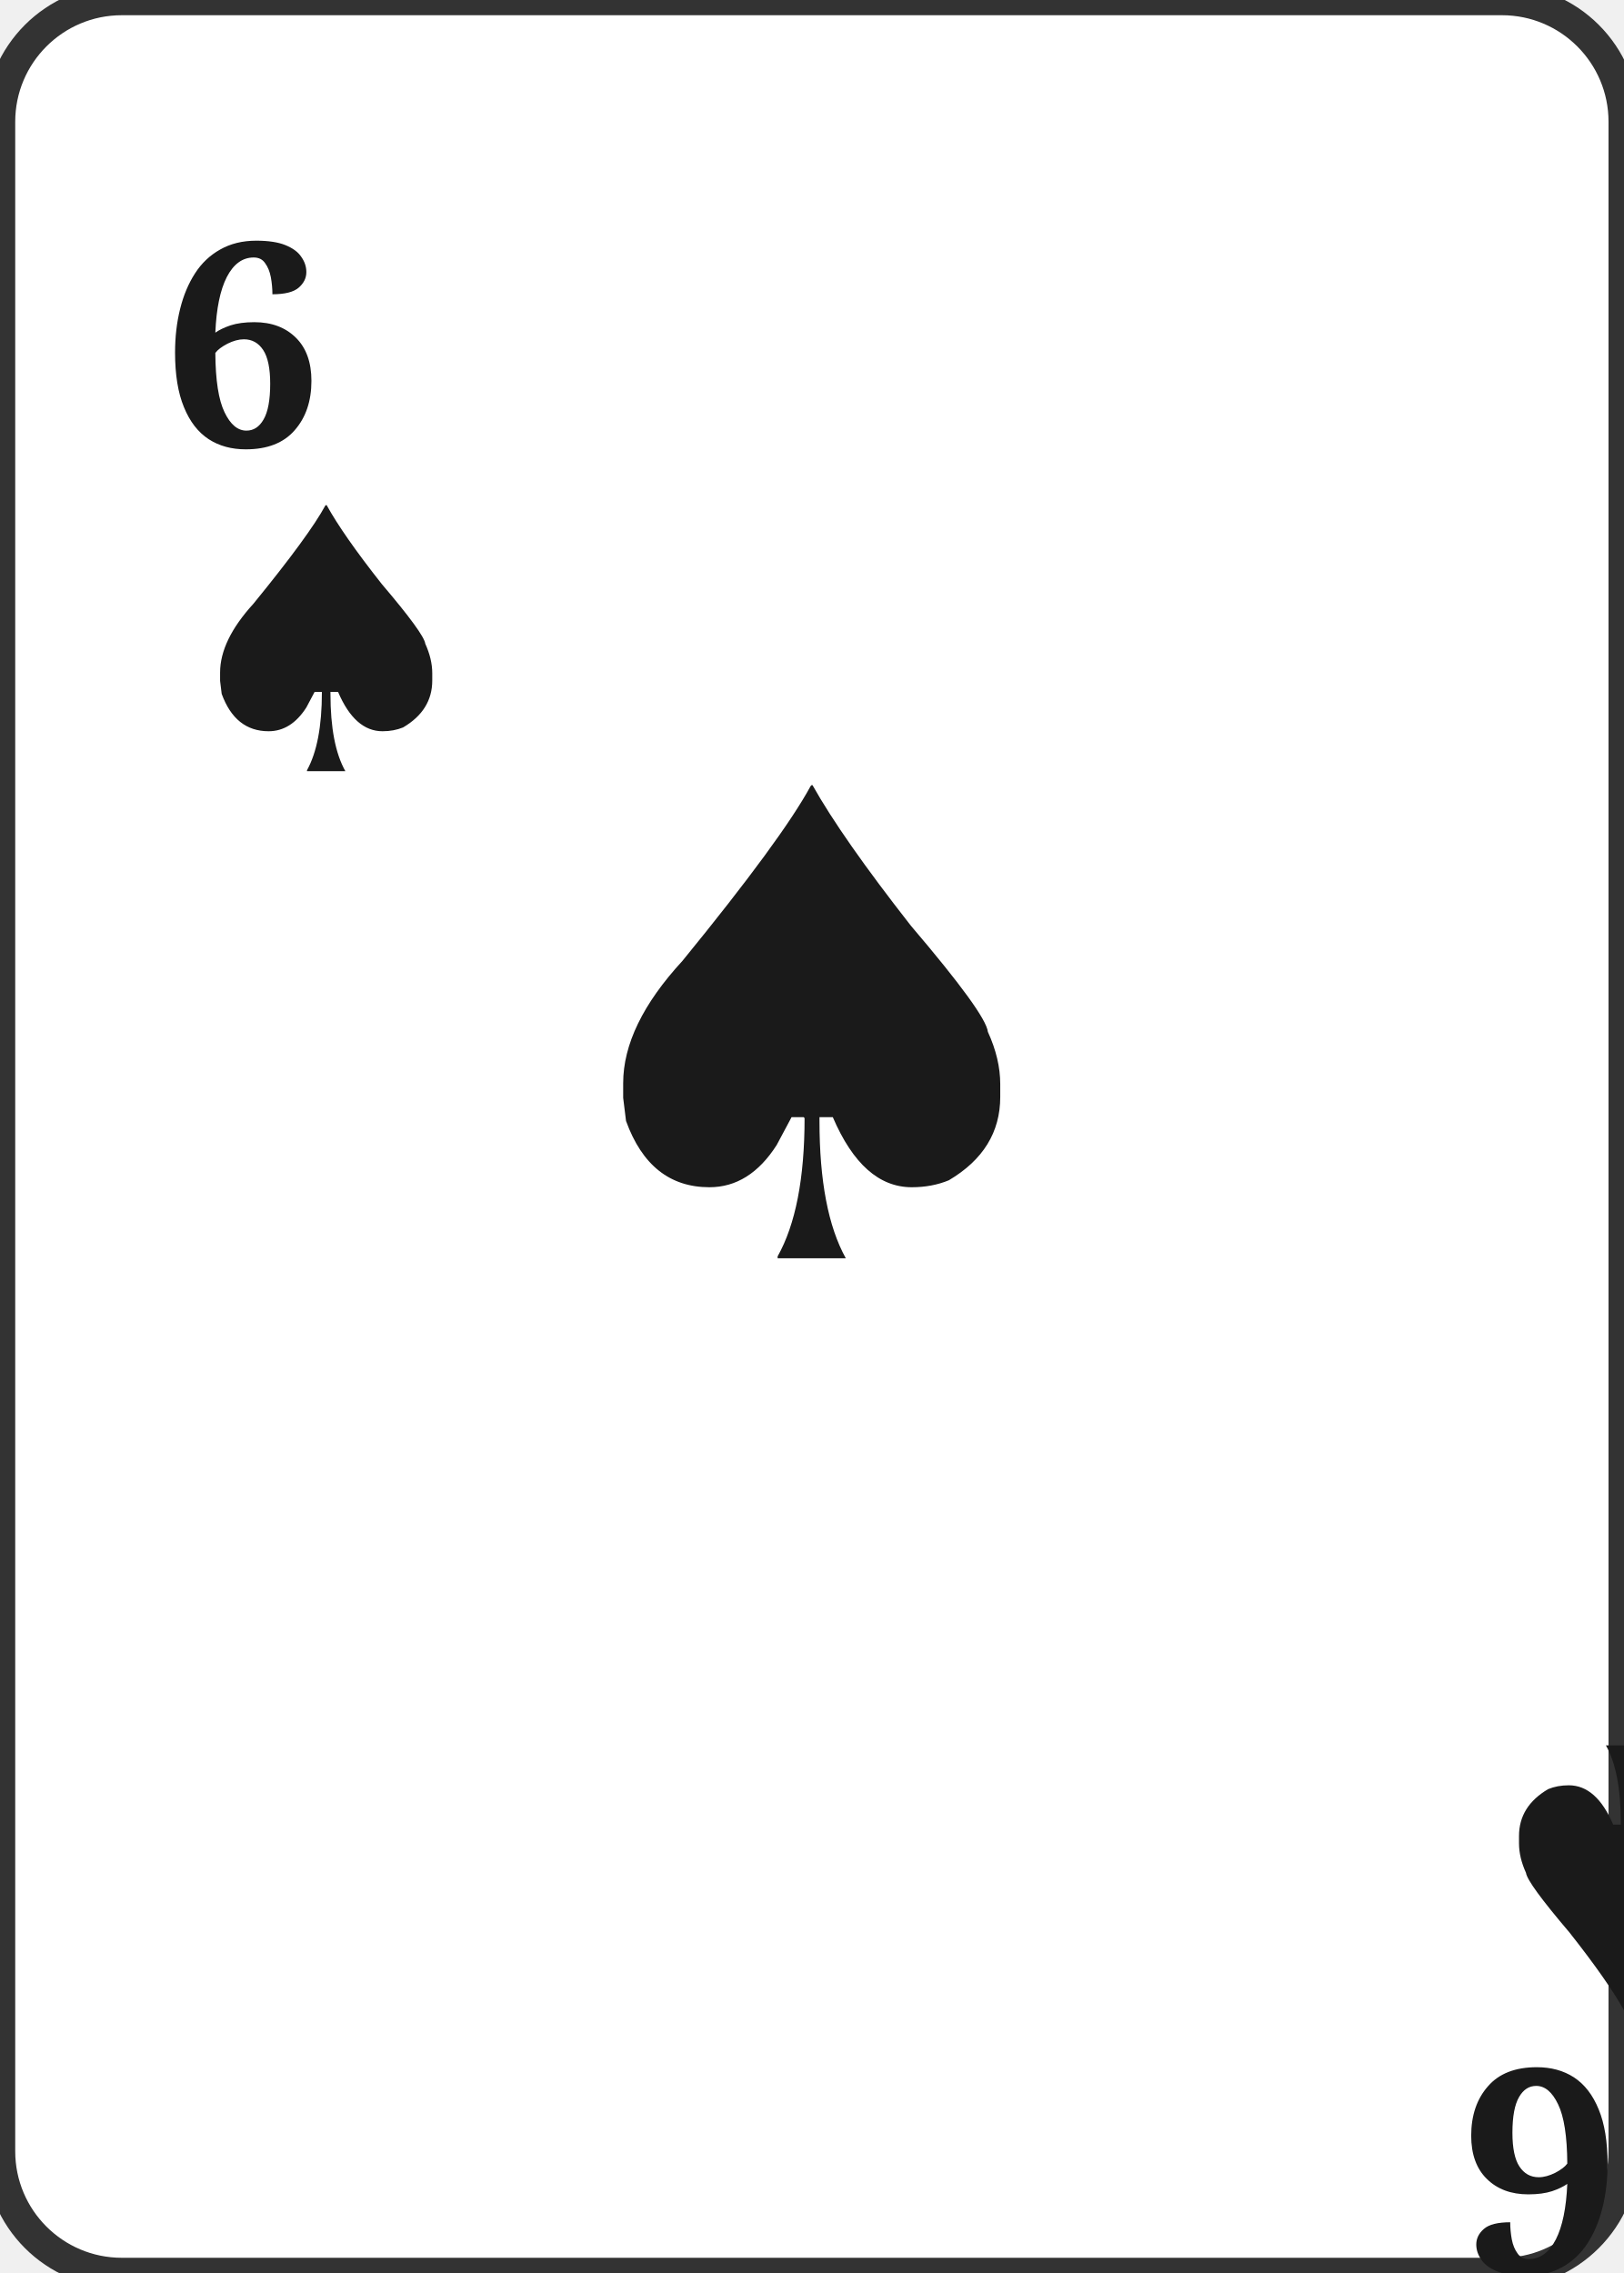
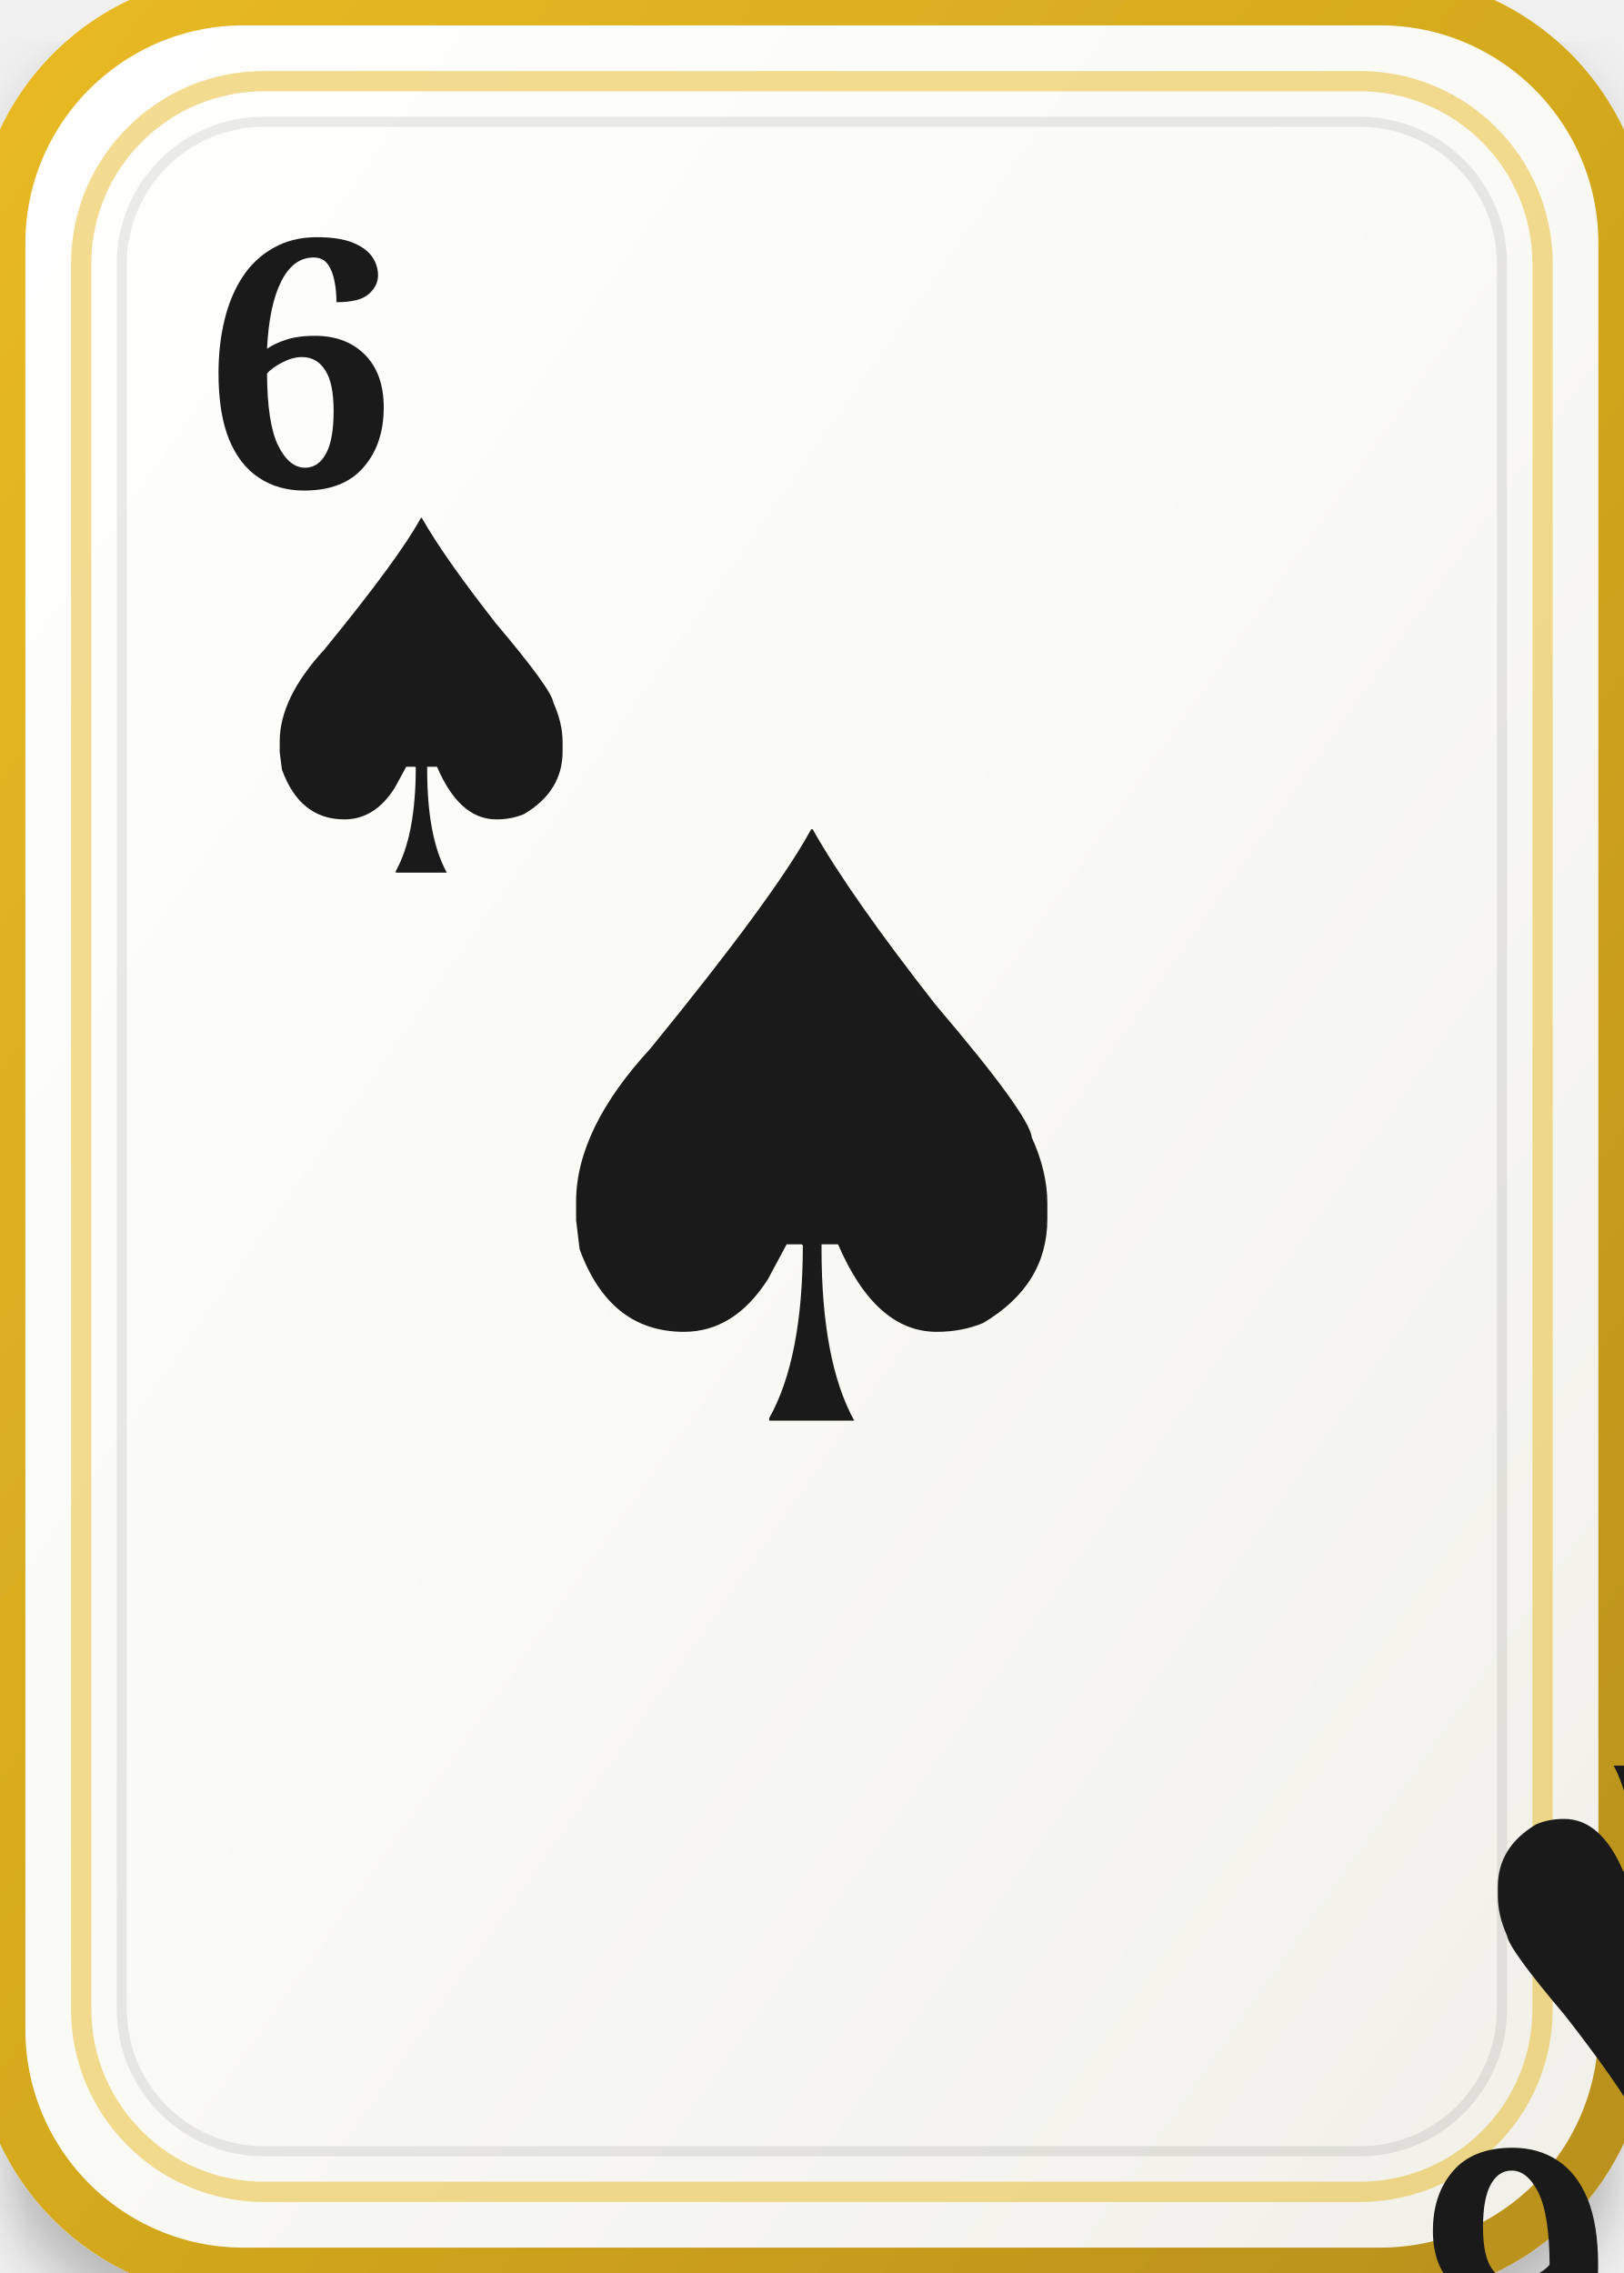
<svg xmlns="http://www.w3.org/2000/svg" viewBox="0 0 80 112" width="80" height="112">
-   <rect width="80" height="112" rx="6" ry="6" fill="#fff" stroke="#333" stroke-width="1.5" />
-   <text x="8" y="22" font-family="Georgia, serif" font-size="14" font-weight="bold" fill="#1a1a1a">6</text>
-   <text x="8" y="38" font-family="Georgia, serif" font-size="18" fill="#1a1a1a">♠</text>
-   <text x="40" y="62" font-family="Georgia, serif" font-size="32" fill="#1a1a1a" text-anchor="middle">♠</text>
-   <text x="72" y="102" font-family="Georgia, serif" font-size="14" font-weight="bold" fill="#1a1a1a" text-anchor="end" transform="rotate(180 72 102)">6</text>
-   <text x="72" y="86" font-family="Georgia, serif" font-size="18" fill="#1a1a1a" text-anchor="end" transform="rotate(180 72 86)">♠</text>
+   <defs>
+     <linearGradient id="face" x1="0%" y1="0%" x2="100%" y2="100%">
+       <stop offset="0%" style="stop-color:#fff" />
+       <stop offset="50%" style="stop-color:#fafaf5" />
+       <stop offset="100%" style="stop-color:#f0efe8" />
+     </linearGradient>
+     <linearGradient id="goldEdge" x1="0%" y1="0%" x2="100%" y2="100%">
+       <stop offset="0%" style="stop-color:#e8b923" />
+       <stop offset="50%" style="stop-color:#d4a91e" />
+       <stop offset="100%" style="stop-color:#b8901a" />
+     </linearGradient>
+     <filter id="shadow" x="-10%" y="-10%" width="120%" height="120%">
+       <feDropShadow dx="0" dy="2" stdDeviation="1.5" flood-color="#000" flood-opacity="0.25" />
+     </filter>
+   </defs>
+   <rect width="80" height="112" rx="12" ry="12" fill="url(#face)" stroke="url(#goldEdge)" stroke-width="2.5" filter="url(#shadow)" />
+   <rect x="4" y="4" width="72" height="104" rx="9" fill="none" stroke="#e8b923" stroke-width="1" opacity="0.5" />
+   <rect x="6" y="6" width="68" height="100" rx="7" fill="none" stroke="rgba(0,0,0,0.08)" stroke-width="0.5" />
+   <text x="10" y="24" font-family="Georgia, serif" font-size="17" font-weight="bold" fill="#1a1a1a">6</text>
+   <text x="10" y="43" font-family="Georgia, serif" font-size="24" fill="#1a1a1a">♠</text>
+   <text x="40" y="70" font-family="Georgia, serif" font-size="40" fill="#1a1a1a" text-anchor="middle" font-weight="bold">♠</text>
+   <text x="70" y="106" font-family="Georgia, serif" font-size="17" font-weight="bold" fill="#1a1a1a" text-anchor="end" transform="rotate(180 70 106)">6</text>
+   <text x="70" y="87" font-family="Georgia, serif" font-size="24" fill="#1a1a1a" text-anchor="end" transform="rotate(180 70 87)">♠</text>
</svg>
